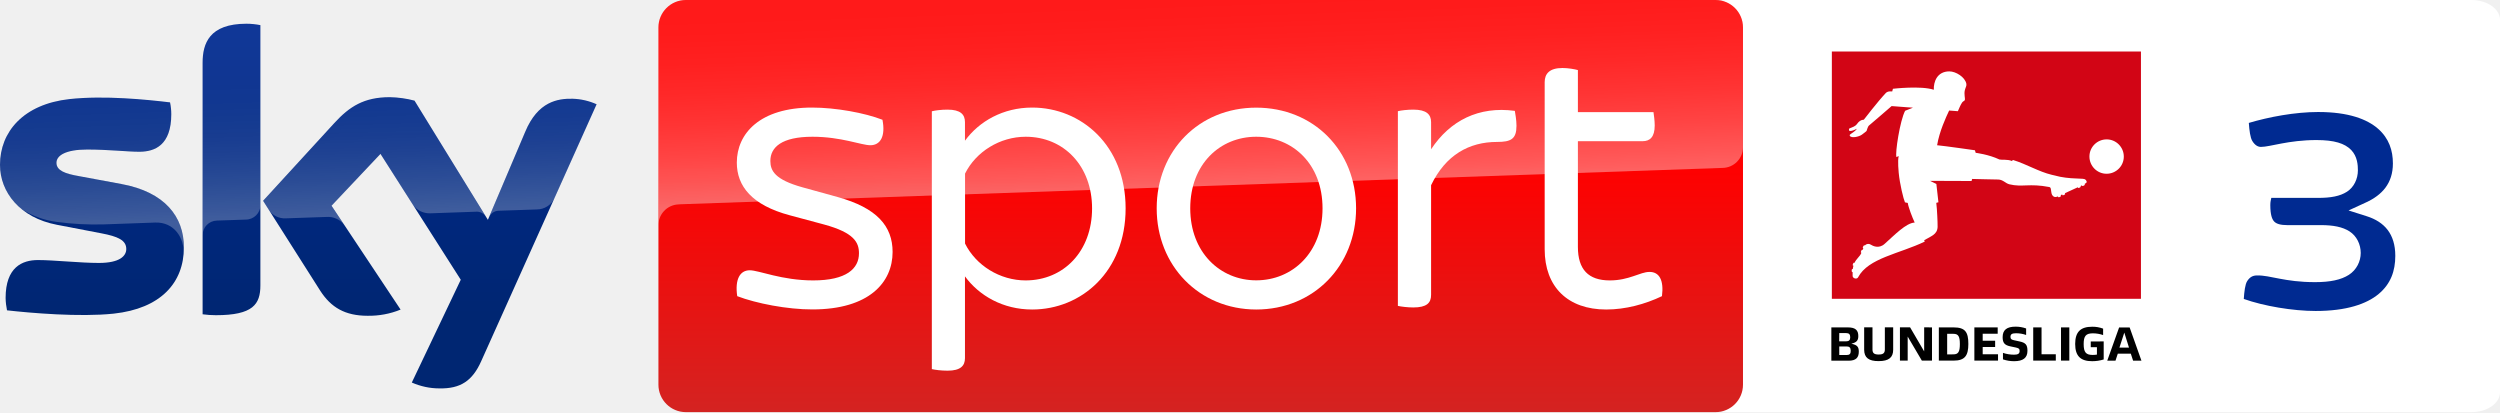
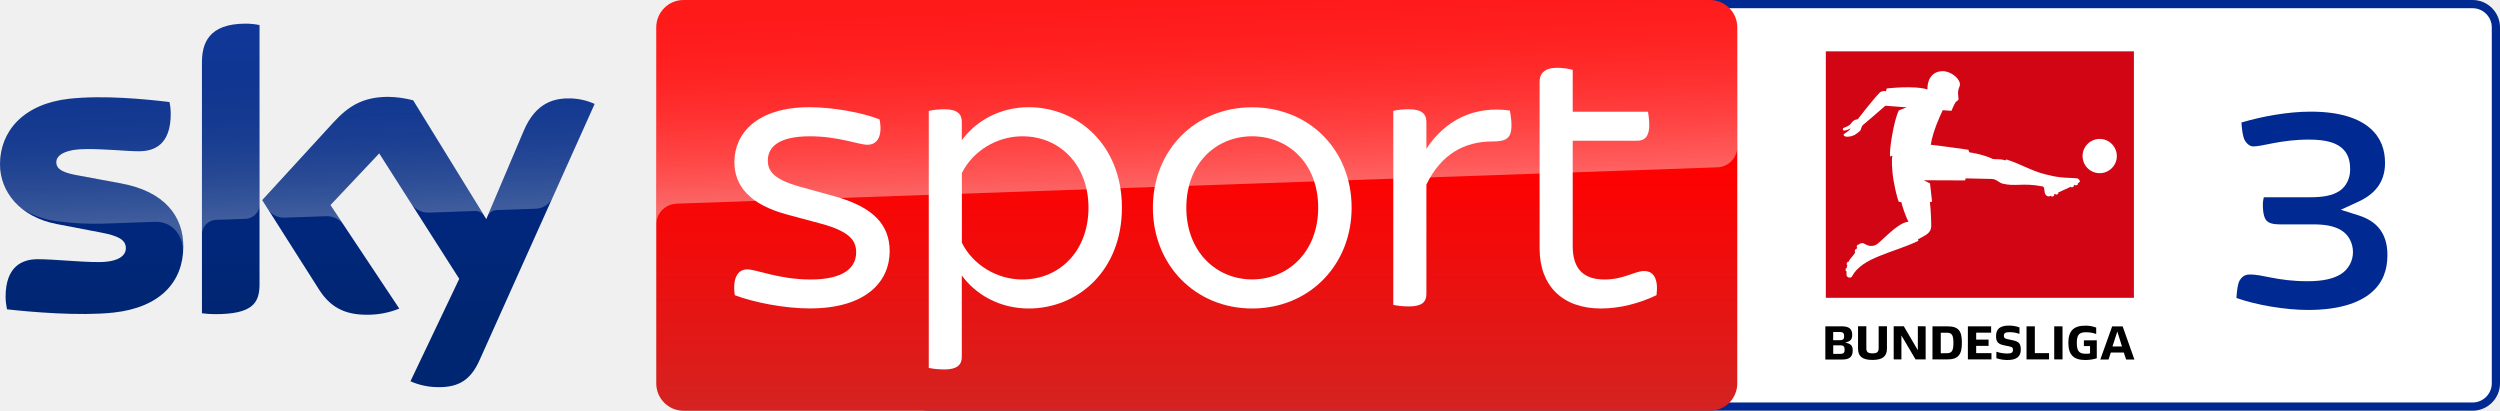
- <svg xmlns="http://www.w3.org/2000/svg" enable-background="new 0 0 2714.1 500" version="1.1" viewBox="0 0 3033 500" xml:space="preserve">
+ <svg xmlns="http://www.w3.org/2000/svg" enable-background="new 0 0 2714.1 500" version="1.1" viewBox="0 0 3043 500" xml:space="preserve">
  <defs>
    <linearGradient id="d" x1="1456.7" x2="1456.7" y1="198" y2="698" gradientTransform="translate(0,-198)" gradientUnits="userSpaceOnUse">
      <stop stop-color="#f00" offset=".4" />
      <stop stop-color="#D42321" offset="1" />
    </linearGradient>
    <linearGradient id="b" x1="1459.5" x2="1450.8" y1="431.73" y2="182.67" gradientTransform="translate(0,-198)" gradientUnits="userSpaceOnUse">
      <stop stop-color="#fff" offset="0" />
      <stop stop-color="#fff" stop-opacity=".835" offset=".12" />
      <stop stop-color="#fff" stop-opacity=".658" offset=".269" />
      <stop stop-color="#fff" stop-opacity=".511" offset=".419" />
      <stop stop-color="#fff" stop-opacity=".397" offset=".568" />
      <stop stop-color="#fff" stop-opacity=".315" offset=".716" />
      <stop stop-color="#fff" stop-opacity=".266" offset=".86" />
      <stop stop-color="#fff" stop-opacity=".25" offset="1" />
    </linearGradient>
    <linearGradient id="c" x1="361.92" x2="361.92" y1="226.81" y2="669.22" gradientTransform="translate(0,-198)" gradientUnits="userSpaceOnUse">
      <stop stop-color="#002A91" offset="0" />
      <stop stop-color="#002672" offset=".8" />
    </linearGradient>
    <linearGradient id="a" x1="365.45" x2="359.6" y1="461.25" y2="293.75" gradientTransform="translate(0,-198)" gradientUnits="userSpaceOnUse">
      <stop stop-color="#fff" offset="0" />
      <stop stop-color="#fff" stop-opacity=".835" offset=".12" />
      <stop stop-color="#fff" stop-opacity=".658" offset=".269" />
      <stop stop-color="#fff" stop-opacity=".511" offset=".419" />
      <stop stop-color="#fff" stop-opacity=".397" offset=".568" />
      <stop stop-color="#fff" stop-opacity=".315" offset=".716" />
      <stop stop-color="#fff" stop-opacity=".266" offset=".86" />
      <stop stop-color="#fff" stop-opacity=".25" offset="1" />
    </linearGradient>
  </defs>
  <path d="m2998.3 0c19.235 0 34.745 10.938 34.745 24.271v451.46c0 13.438-15.508 24.271-34.745 24.271h-899.32c-19.087 0-34.745-10.833-34.745-24.271v-451.46c0-13.333 15.657-24.271 34.745-24.271h899.32" fill="#fff" stroke-width="1.246" />
  <path d="m2181 20.8h457.4v458.3h-457.4z" fill="#fff" />
  <path d="m2255.1 426.6c0 7.2-3.4 11-12.4 11h-20.9v-40.4h20.1c9.4 0 12.6 3.7 12.6 10.5 0 5.2-2 7.6-7.5 9l-1 0.3 0.9 0.2c6.2 1.4 8.2 3.7 8.2 9.4zm-23.8-12.5h8.5c3.4 0 4.9-1.5 4.9-4.9 0-3.5-1.4-5.1-4.9-5.1h-8.4zm14 11.5c0-3.7-1.5-5.3-4.9-5.3h-9v10.4h9c3.6 0 4.9-1.5 4.9-5.1zm16.3-1.2v-27.3h10.1v26.9c0 4.4 2 6.1 7.5 6.1 5.4 0 7.5-1.7 7.5-6.1v-26.9h10.1v27.2c0 9.5-5.5 13.8-17.5 13.8-12.2 0.1-17.6-4.2-17.7-13.7zm82.3-27.2v40.3h-12.3l-17.2-29.2v29.2h-9.4v-40.4h12.3l17.1 29.2v-29.2zm8.3 0h18c14.1 0 17.8 5.8 17.8 20.1 0 14-4.1 20.2-17.8 20.2h-18zm17.7 32.7c5.9 0 7.8-3.1 7.8-12.5s-1.9-12.4-7.8-12.4h-7.6v25zm25.5-32.7h28.2v7.7h-18.2v8.5h15.1v7.6h-15.1v8.8h18.6v7.7h-28.7v-40.3zm34.6 38.8v-7.9c4.3 1.5 8.9 2.2 13.5 2.2s6.7-1.2 6.7-4.4c0-2.7-0.9-3.5-4.6-4.3l-6.7-1.4c-7-1.5-9.3-4.3-9.3-11.2 0-8.8 5.2-12.7 15.7-12.7 4.4 0 8.7 0.7 12.8 2.2v7.9c-3.9-1.4-8.1-2.1-12.3-2.1-5 0-6.7 1.3-6.7 4.4 0 2.6 1.2 3.4 4.4 4.1l6.5 1.4c7.6 1.6 9.7 4.2 9.7 11.4 0 8.6-5.3 12.6-16.2 12.6-4.5 0-9.1-0.7-13.5-2.2zm36.7-38.8h10.1v32.6h17.3v7.7h-27.4zm33.7 0h10.1v40.3h-10.1zm51.8 17v21.9c-4.5 1.4-9.2 2.1-14 2.1-14 0-20.6-6.2-20.6-20.9s6.6-20.9 20.6-20.9c4.5-0.1 9 0.7 13.3 2.3v7.8c-4-1.4-8.2-2.1-12.5-2.1-8.5 0-11.1 3.4-11.1 13 0 10 2.8 13.2 10.8 13.2 1.8 0 3.5-0.1 5.3-0.4v-9h-7.5v-6.9zm32.9 14.9h-15.8l-2.8 8.5h-10l14.4-40.3h12.8l14.3 40.3h-10.1zm-7.9-25.6-5.9 18.2h11.6z" />
  <path d="m2222.4 62.5h375v300h-375z" fill="#d20515" />
  <path d="m2531.6 220.5c0.2 0.7-0.5 1.3-1.8 2.2l-0.8 0.5 0.3 0.5c0.2 0.4-0.1 0.9-0.7 1.2l-1.2 0.6c-0.6 0.3-1.2 0.2-1.4-0.1l-0.3-0.5-1.6 0.8 0.2 0.5c0.2 0.4-0.2 0.9-0.7 1.1l-1.2 0.6c-0.6 0.3-1.2 0.2-1.4-0.2l-0.2-0.5c-4.8 2.3-10.2 4.7-15.7 7.2l0.3 0.7c0.2 0.4-0.2 0.9-0.7 1.1l-1.3 0.6c-0.6 0.3-1.2 0.2-1.3-0.2l-0.3-0.7-1.8 0.9 0.3 0.7c0.2 0.4-0.2 0.9-0.7 1.1l-1.2 0.6c-0.6 0.3-1.2 0.2-1.4-0.2l-0.3-0.7c-2.5 1-5.3 1.5-7.3-2.3-0.9-1.7-0.9-5.7-1.6-7.8-0.3-0.7-0.9-1.2-1.6-1.3-24.4-4.7-32.7 0.5-48.4-3.3-4.9-1.2-7.6-5.7-13.7-5.8-13.2-0.4-17.1-0.2-31.5-0.7-0.6 2.1-0.7 2.5-0.7 2.5l-50.4-0.2 7.7 3.8 2.5 22.2s-2 0.6-2.6 0.7c0.5 4.4 1 10.4 1.2 15.8 0.2 4.9 0.5 9.9 0.4 13.1 0 2.1-0.5 4.2-1.5 6-1 1.6-2.2 3-3.8 4.1-0.5 0.3-2.4 1.7-4.7 2.9-2.2 1.3-5 2.7-6.3 3.4 0.2 0.6 0.4 1.2 0.7 1.7-30.6 14.8-68.6 19.9-80.9 43.4-1.5 2.7-6.4 1.3-6.6-1.6v-4.8h-0.4c-0.4 0-0.7-0.5-0.7-1.2v-1.4c0-0.6 0.4-1.1 0.8-1.1h0.5c0.2-1.4 0.4-2.7 0.8-4l-0.5-0.2c-0.4-0.1-0.5-0.7-0.3-1.3l0.5-1.3c0.2-0.6 0.7-1 1.1-0.9l0.5 0.2c2.2-5.1 6.4-7.4 8.4-12.2l-0.3-0.1c-0.4-0.1-0.5-0.7-0.3-1.3l0.5-1.3c0.2-0.6 0.7-1 1.1-0.8l0.3 0.1c0.3-0.7 0.6-1.5 1-2.2l-0.4-0.3c-0.4-0.2-0.4-0.8 0-1.4l0.7-1.2c0.3-0.5 0.9-0.8 1.2-0.6l0.2 0.1h0.2c0.1 0 0.1 0 0.2-0.1l0.6-0.6c1.9-1.4 4.5-1.5 6.5-0.1 1.9 1.2 9.5 5.5 16.7-1.1 12-10.7 25.9-25.3 36.4-25.8-2.9-6.1-7.8-19-8.4-23.8l-3.4-0.7c-1.8-4-6.3-22.2-7.6-36 0 0-1.5-14.8 0-20-0.8-0.1-2.3 1.1-2.7 1.1-1.9-4.7 4.3-44.6 10.5-56.2l9.5-3.8c-1-0.1-7.8-0.4-25.9-1.9-10.1 9-21.8 18.6-27.7 23.8-1 0.7-2.7 6.4-2.7 6.4s-2.9 2.6-5.7 4.5c-3.6 2.6-12.6 4.5-14.5 1.5-0.4-0.7-0.4-1.1 0-1.5 1.4-1.5 6.6-3.9 8.4-7.2-2.9 1.5-6 2.9-8.5 2.7-1.1 0-1.6-2.7-0.2-3.2 3.8-1.6 6.8-2.3 9-5.4s4.8-5 8.2-5.1c0 0 16.8-21.9 26.6-32.3 2.7-2.9 7.8-1.9 7.8-1.9l0.9-3.3s33.8-4 49.6 1.2c-0.4-9.6 3.9-22.3 18.9-22.3 7.7 0 19 6.8 20.6 15.1 0.5 2.5-1 4.2-1.8 7.5-1.3 4.9 0.5 10.3 0 12-0.4 1.4-2 1.3-3.4 3.2-1.2 1.9-2.2 3.8-3.1 5.9l-2 4.6-10.6-0.8c-3.9 8.3-11.8 25.3-14.6 42.1 8.3 0.7 45.9 6.1 45.9 6.1l0.9 3.1s15.8 1.9 28.8 8.1c2.9 0.7 10.2-0.4 15 1.8 0.3-0.2 1.1-1 1.5-1.2 16.9 5.2 30.9 14.1 47.1 18 0 0 7.6 1.9 10.2 2.4 4.3 0.8 8.7 1.4 13.1 1.7 5.2 0.4 8.1 0.3 11.9 0.6 2.7 0.2 6-0.3 7.1 3.7m24.2-51.4c-11.5 0-20.9 9.3-20.9 20.8s9.3 20.9 20.8 20.9 20.9-9.3 20.9-20.8c0-11.6-9.4-20.9-20.8-20.9z" fill="#fff" />
+   <path d="m3009.7 10c12.8 0 23.301 10.5 23.301 23.3l-8e-4 433.3c0 12.8-10.5 23.3-23.3 23.3h-1879.1c-12.8 0-23.3-10.5-23.3-23.3v-433.3c0-12.8 10.5-23.3 23.3-23.3h1879.1m0-10h-1879.1c-18.3 0-33.3 15-33.3 33.3v433.3c0 18.3 15 33.3 33.3 33.3h1879.1c18.3 0 33.3-15 33.3-33.3v-433.3c0-18.3-15-33.3-33.3-33.3z" fill="#002a91" />
  <path d="m832.1 0h1249.2c18.4 0 33.3 14.9 33.3 33.3v433.4c0 18.4-14.9 33.3-33.3 33.3h-1249.2c-18.4 0-33.3-14.9-33.3-33.3v-433.4c0-18.4 14.9-33.3 33.3-33.3z" fill="url(#d)" />
  <path d="m822.8 248s1.1-0.1 3.2-0.2c98.6-3.5 1263.7-44.1 1263.7-44.1 13.9-0.1 25-11.5 24.9-25.3v-145.1c0-18.4-14.9-33.3-33.3-33.3h-1249.2c-18.4 0-33.3 14.9-33.3 33.3v240.7c-0.4-13.7 10.3-25.3 24-26z" enable-background="new    " fill="url(#b)" opacity=".4" Googl="true" />
  <path d="m499.6 464.1c10.5 4.6 21.8 7.1 33.2 7.1 26.1 0.6 40.4-9.4 50.9-32.8l140.1-311.9c-9.1-4.1-19-6.4-29-6.7-18.1-0.4-42.3 3.3-57.6 40.1l-45.3 106.8-89-144.6c-9.8-2.6-19.9-4-30-4.2-31.5 0-49 11.5-67.2 31.3l-86.5 94.4 69.5 109.4c12.9 19.9 29.8 30.1 57.3 30.1 13.7 0.2 27.3-2.3 40-7.5l-83.8-126 59.4-62.9 97.4 152.7zm-183.7-117.9c0 23-9 36.2-54 36.2-5.4 0-10.8-0.4-16.1-1.1v-305.1c0-23.2 7.9-47.4 53.2-47.4 5.7 0 11.4 0.6 16.9 1.7zm-92.8-46.1c0 43-28.1 74.2-85.1 80.4-41.3 4.4-101.1-0.8-129.5-4-1-4.9-1.6-9.9-1.7-15 0-37.4 20.2-46 39.2-46 19.8 0 50.9 3.5 74 3.5 25.5 0 33.2-8.6 33.2-16.9 0-10.7-10.2-15.2-30-19l-54.2-10.4c-45-8.6-69-39.7-69-72.7 0-40.1 28.4-73.6 84.3-79.8 42.3-4.6 93.8 0.6 122 4 1 4.7 1.5 9.5 1.5 14.4 0 37.4-19.8 45.5-38.8 45.5-14.6 0-37.3-2.7-63.2-2.7-26.3 0-37.3 7.3-37.3 16.1 0 9.4 10.4 13.2 26.9 16.1l51.7 9.6c53.1 9.7 76 39.9 76 76.9z" fill="url(#c)" />
  <path d="m723.9 126.5-51.3 114.2c-4 8.2-12.3 13.4-21.4 13.4l-46.8 1.6c-5.1 0.3-9.6 3.7-11.4 8.5v-0.1l44.2-104.2c15.4-36.8 39.6-40.5 57.6-40.1 10.1 0.3 19.9 2.6 29.1 6.7zm-134.4 136.5-86.6-140.8c-9.8-2.6-19.9-4-30-4.2-31.5 0-49 11.5-67.2 31.3l-86.5 94.4 6.9 10.9c4.5 6.8 12.3 10.7 20.5 10.3 4.1-0.1 45.9-1.6 49.3-1.7 8.5-0.7 16.7 3 21.8 9.8l-15.5-23.3 59.4-62.9 39.9 62.5c4.9 6.2 12.5 9.7 20.4 9.5 2.1-0.1 54.3-1.9 56.7-2 4.4 0 8.6 2.4 10.9 6.2zm-290.5-234.1c-45.3 0-53.2 24.2-53.2 47.4v209c0-9.6 7.7-17.4 17.3-17.7l35.1-1.2c9.8 0 17.8-8 17.8-17.8v-218c-5.7-1.2-11.3-1.8-17-1.7zm-151.8 194.2-51.7-9.6c-16.5-2.9-26.9-6.7-26.9-16.1 0-8.8 11-16.1 37.3-16.1 25.9 0 48.6 2.7 63.2 2.7 19 0 38.8-8.1 38.8-45.5 0-4.8-0.5-9.7-1.5-14.4-28.2-3.5-79.7-8.6-122-4-56 6.2-84.4 39.8-84.4 79.8 0.1 21.4 10.2 41.6 27.3 54.5 12.6 7.8 26.8 12.9 41.5 14.8 19.2 2.6 38.5 3.6 57.8 3 6.1-0.2 51.7-1.8 61.7-2.2 23.1-0.8 35.7 18.9 34.4 38.7 0-0.3 0-0.5 0.1-0.8v-0.2c0.2-2.6 0.3-5.2 0.3-7.8 0-36.8-22.9-67-75.9-76.8z" enable-background="new    " fill="url(#a)" opacity=".25" />
  <g fill="#fff">
    <path d="m894.4 359.3c-3-20.6 3.4-31.4 15.2-31.4 11.2 0 38.7 12.3 77 12.3 40.3 0 55.5-14.3 55.5-32.9 0-13.2-5.9-25-42.2-34.9l-41.7-11.2c-46.1-12.3-64.3-35.4-64.3-63.9 0-35.3 28-66.8 91.3-66.8 28.5 0 63.9 6.4 85.4 14.8 3.9 20.1-2.5 30.9-14.7 30.9-10.8 0-35.3-10.3-70.2-10.3-37.3 0-51.1 12.7-51.1 29.4 0 11.7 5.4 22.6 38.8 31.9l42.7 11.8c47.7 13.2 66.8 35.3 66.8 66.7 0 36.9-28.5 69.7-97.2 69.7-30.4 0.1-68.3-7.3-91.3-16.1" />
    <path d="m1365.6 252.8c0 77-54 122.7-113.4 122.7-35.3 0-64.3-16.7-81.5-40.2v99.2c0 9.3-5.4 15.2-21.1 15.2-7.9 0-15.2-1-19.1-1.9v-312.8c3.9-1 11.2-2 19.1-2 15.7 0 21.1 5.9 21.1 15.2v22.5c17.2-23.5 46.2-40.2 81.5-40.2 59.4 0 113.4 45.7 113.4 122.3m-40.7 0c0-51.5-34.3-86.9-80.5-86.9-31.4 0-60.4 18.2-73.6 44.7v84.9c13.2 26.5 42.2 44.7 73.6 44.7 46.1-0.1 80.5-35.4 80.5-87.4" />
    <path d="m1403.3 252.8c0-70.2 51.5-122.2 120.7-122.2 69.7 0 121.2 52 121.2 122.2 0 69.7-51.5 122.7-121.2 122.7-69.2-0.1-120.7-53.1-120.7-122.7m201.2 0c0-54-36.4-86.9-80.5-86.9-43.6 0-80 32.9-80 86.9 0 53.5 36.4 87.3 80 87.3 44.1 0 80.5-33.8 80.5-87.3" />
    <path d="m1839.8 152.6c0 16.2-6.8 19.6-23.6 19.6-33.8 0-62.3 15.7-80 52.5v133.1c0 9.8-5.4 15.2-21.6 15.2-6.9 0-14.8-1-18.7-1.9v-236.2c3.9-1 11.7-1.9 18.7-1.9 16.1 0 21.6 5.9 21.6 15.2v32.9c23-34.9 57.9-52.5 101.6-46.6 0.5 3.4 2 10.8 2 18.1" />
    <path d="m2016.3 359.3c-20.6 9.8-44.2 16.2-67.7 16.2-46.6 0-74.6-27.5-74.6-73.1v-202.7c0-10.3 5.9-17.2 21.6-17.2 6.8 0 14.7 1.4 18.7 2.5v51h91.7c0.5 3.4 1.5 10.3 1.5 16.2 0 14.2-5.9 19.1-14.7 19.1h-78.5v128.2c0 27.4 12.7 40.7 38.7 40.7 23.6 0 36.8-10.3 48.1-10.3 11.8-0.1 17.7 9.7 15.2 29.4" />
  </g>
  <path d="m2812.8 135.88c-28.792 1.2e-4 -60.203 6.038-84.531 13.239 0.655 9.127 1.718 17.88 4.286 22.012 3.327 5.355 7.035 7.095 10.429 7.095 11.13 0 33.215-8.308 67.41-8.308 21.567 1.1e-4 34.195 4.014 41.962 11.946 7.766 7.931 8.246 18.759 8.246 24.761 0 10.376-4.771 20.543-13.28 25.993-8.508 5.451-19.733 7.459-34.867 7.459h-56.919c-0.484 2.591-1.192 4.513-1.192 8.671 0 11.837 2.094 17.235 4.649 19.95 2.554 2.715 7.324 4.427 15.988 4.427l40.567-0.023c15.002 0 26.346 2.125 34.928 7.641 8.582 5.516 13.562 15.657 13.562 26.176 0 10.134-5.052 20.538-14.432 26.54-9.38 6.002-22.453 8.833-40.931 8.833-37.213 0-54.196-8.464-70.341-8.126h-0.167c-4.913 0-8.646 1.847-11.885 6.893-2.507 3.906-3.522 12.54-4.123 21.627 24.21 8.643 59.689 14.594 87.198 14.594 37.469 0 61.86-8.489 76.426-20.637 14.565-12.149 20.193-27.785 20.193-46.248 0-26.68-13.285-41.281-34.645-48.066l-22.053-7.014 21.224-9.763c19.209-8.848 32.563-22.92 32.563-47.237 0-15.715-4.693-30.393-17.949-42.062-13.256-11.669-35.949-20.354-72.322-20.354z" color="#000000" color-rendering="auto" dominant-baseline="auto" fill="#002a91" image-rendering="auto" shape-rendering="auto" solid-color="#000000" stop-color="#000000" stroke-width="10.349" style="font-feature-settings:normal;font-variant-alternates:normal;font-variant-caps:normal;font-variant-east-asian:normal;font-variant-ligatures:normal;font-variant-numeric:normal;font-variant-position:normal;font-variation-settings:normal;inline-size:0;isolation:auto;mix-blend-mode:normal;shape-margin:0;shape-padding:0;text-decoration-color:#000000;text-decoration-line:none;text-decoration-style:solid;text-indent:0;text-orientation:mixed;text-transform:none;white-space:normal" />
</svg>
